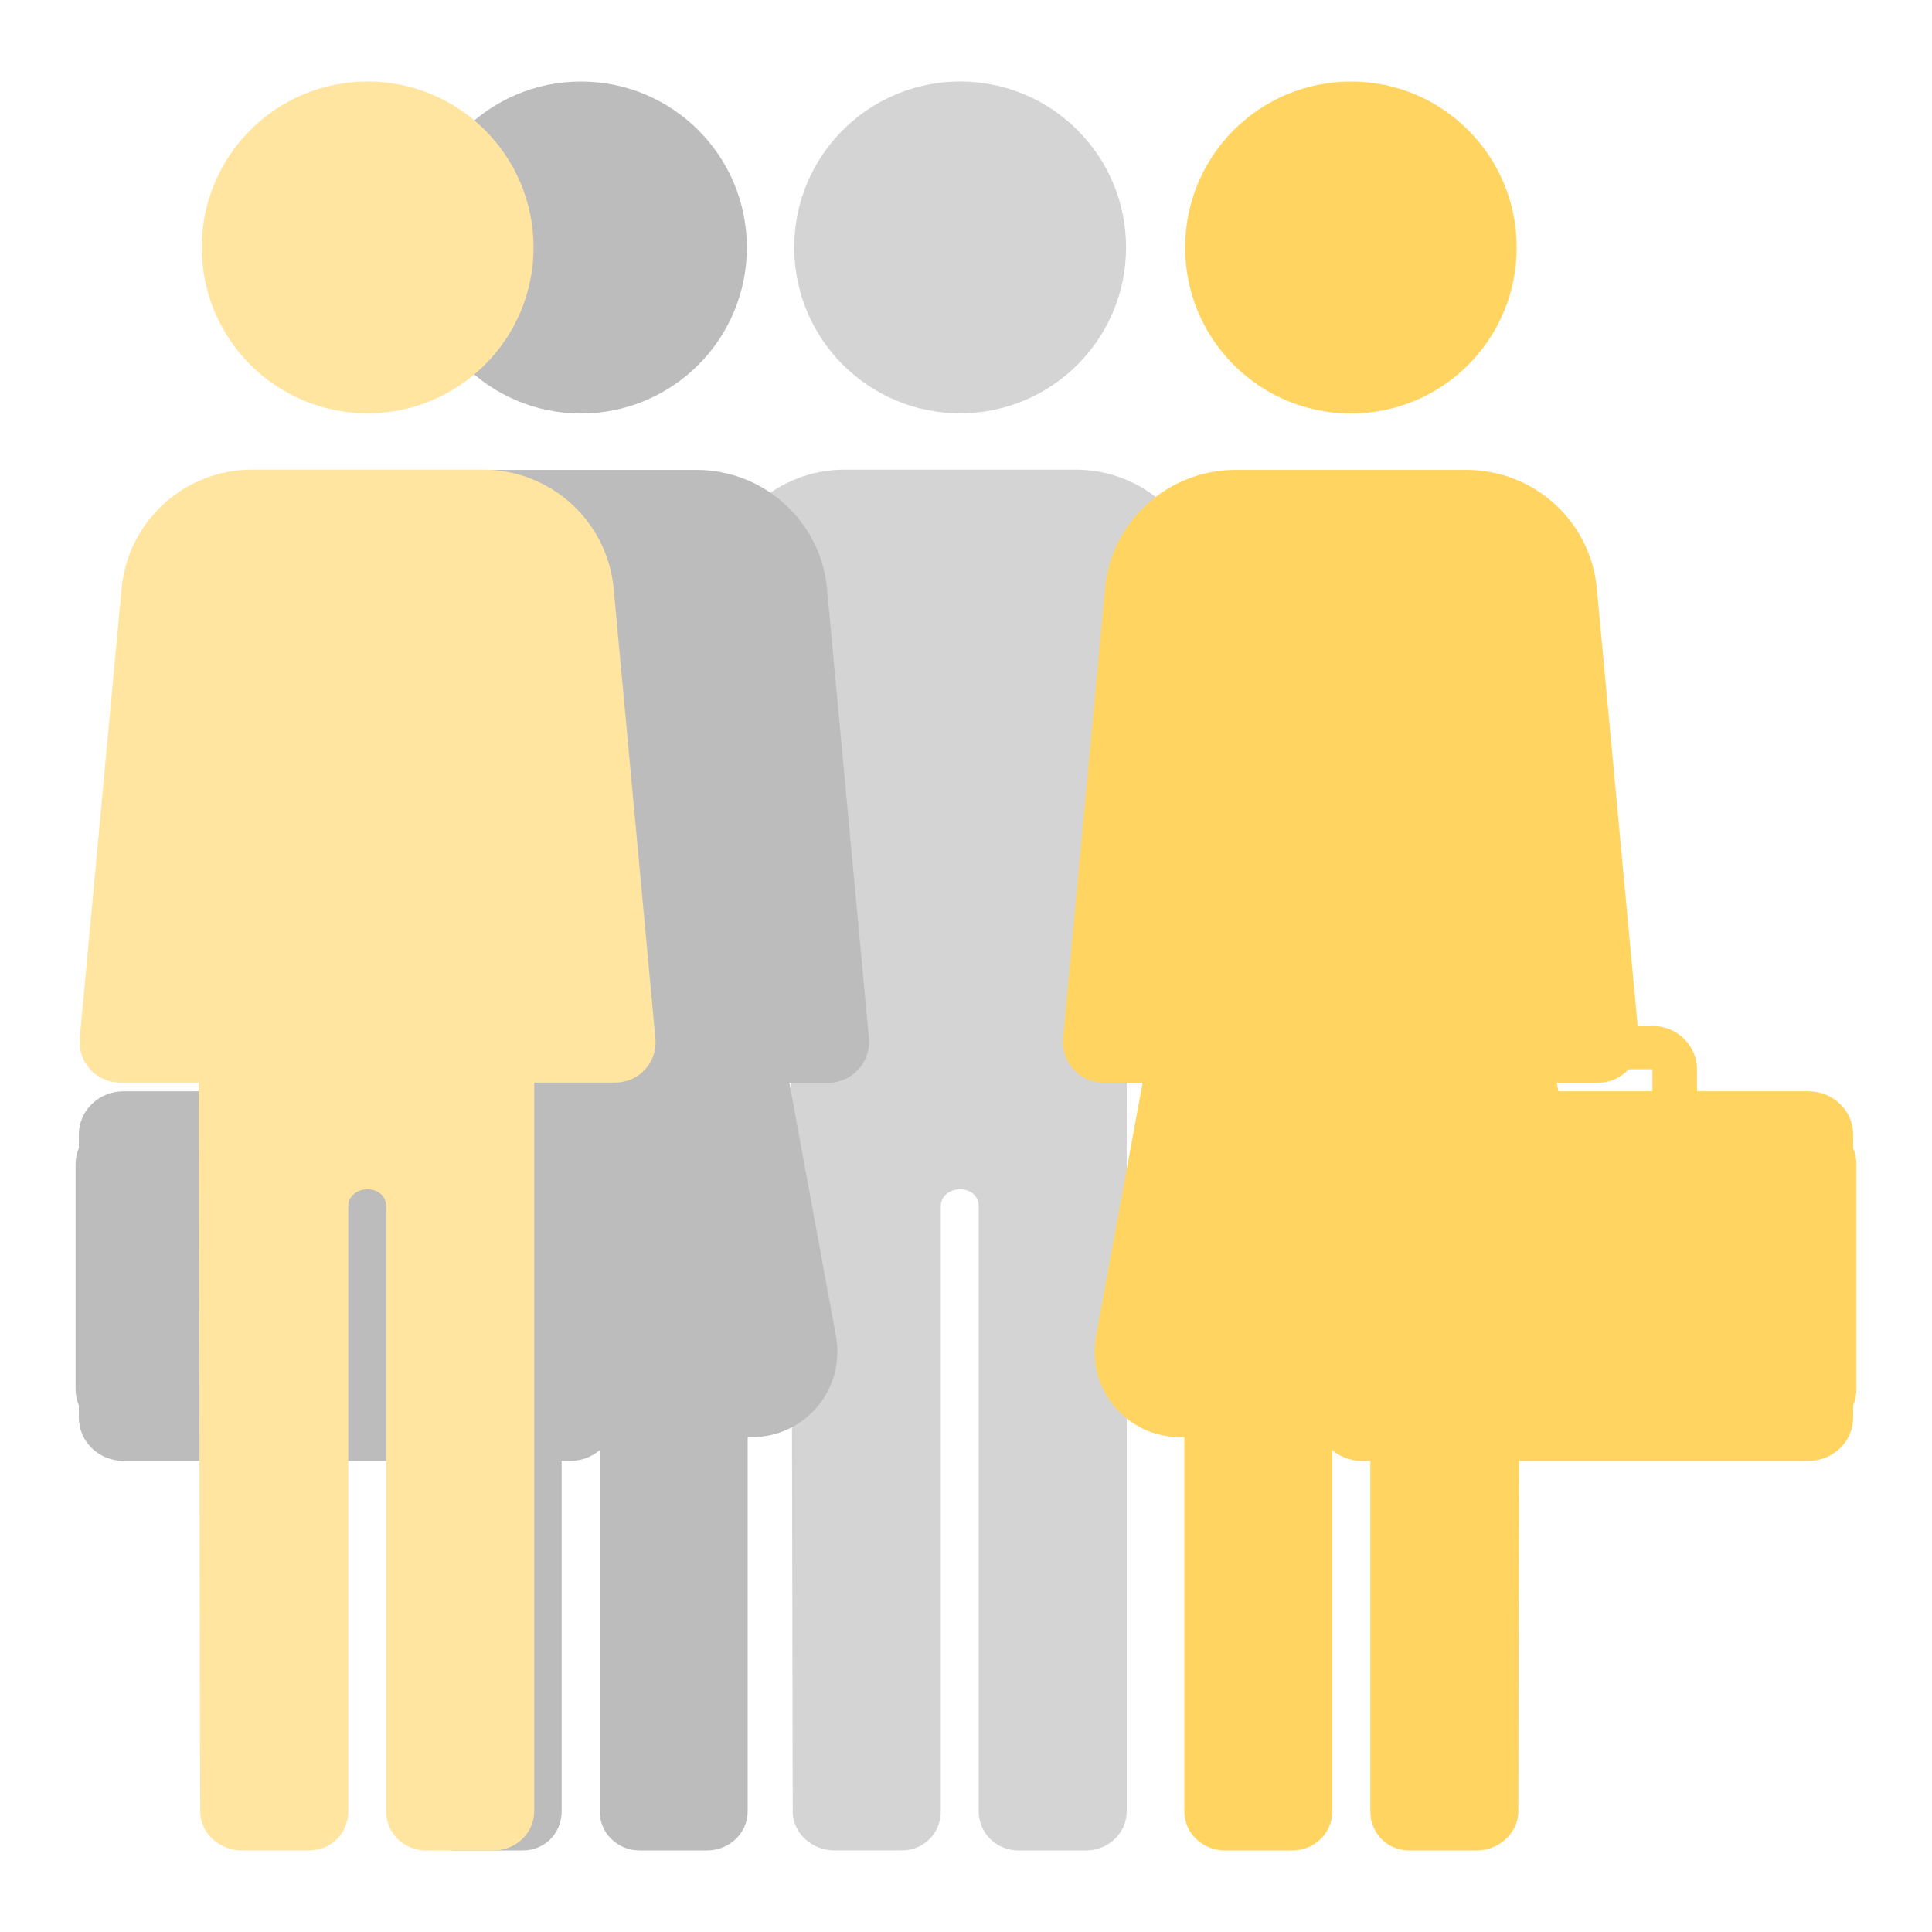
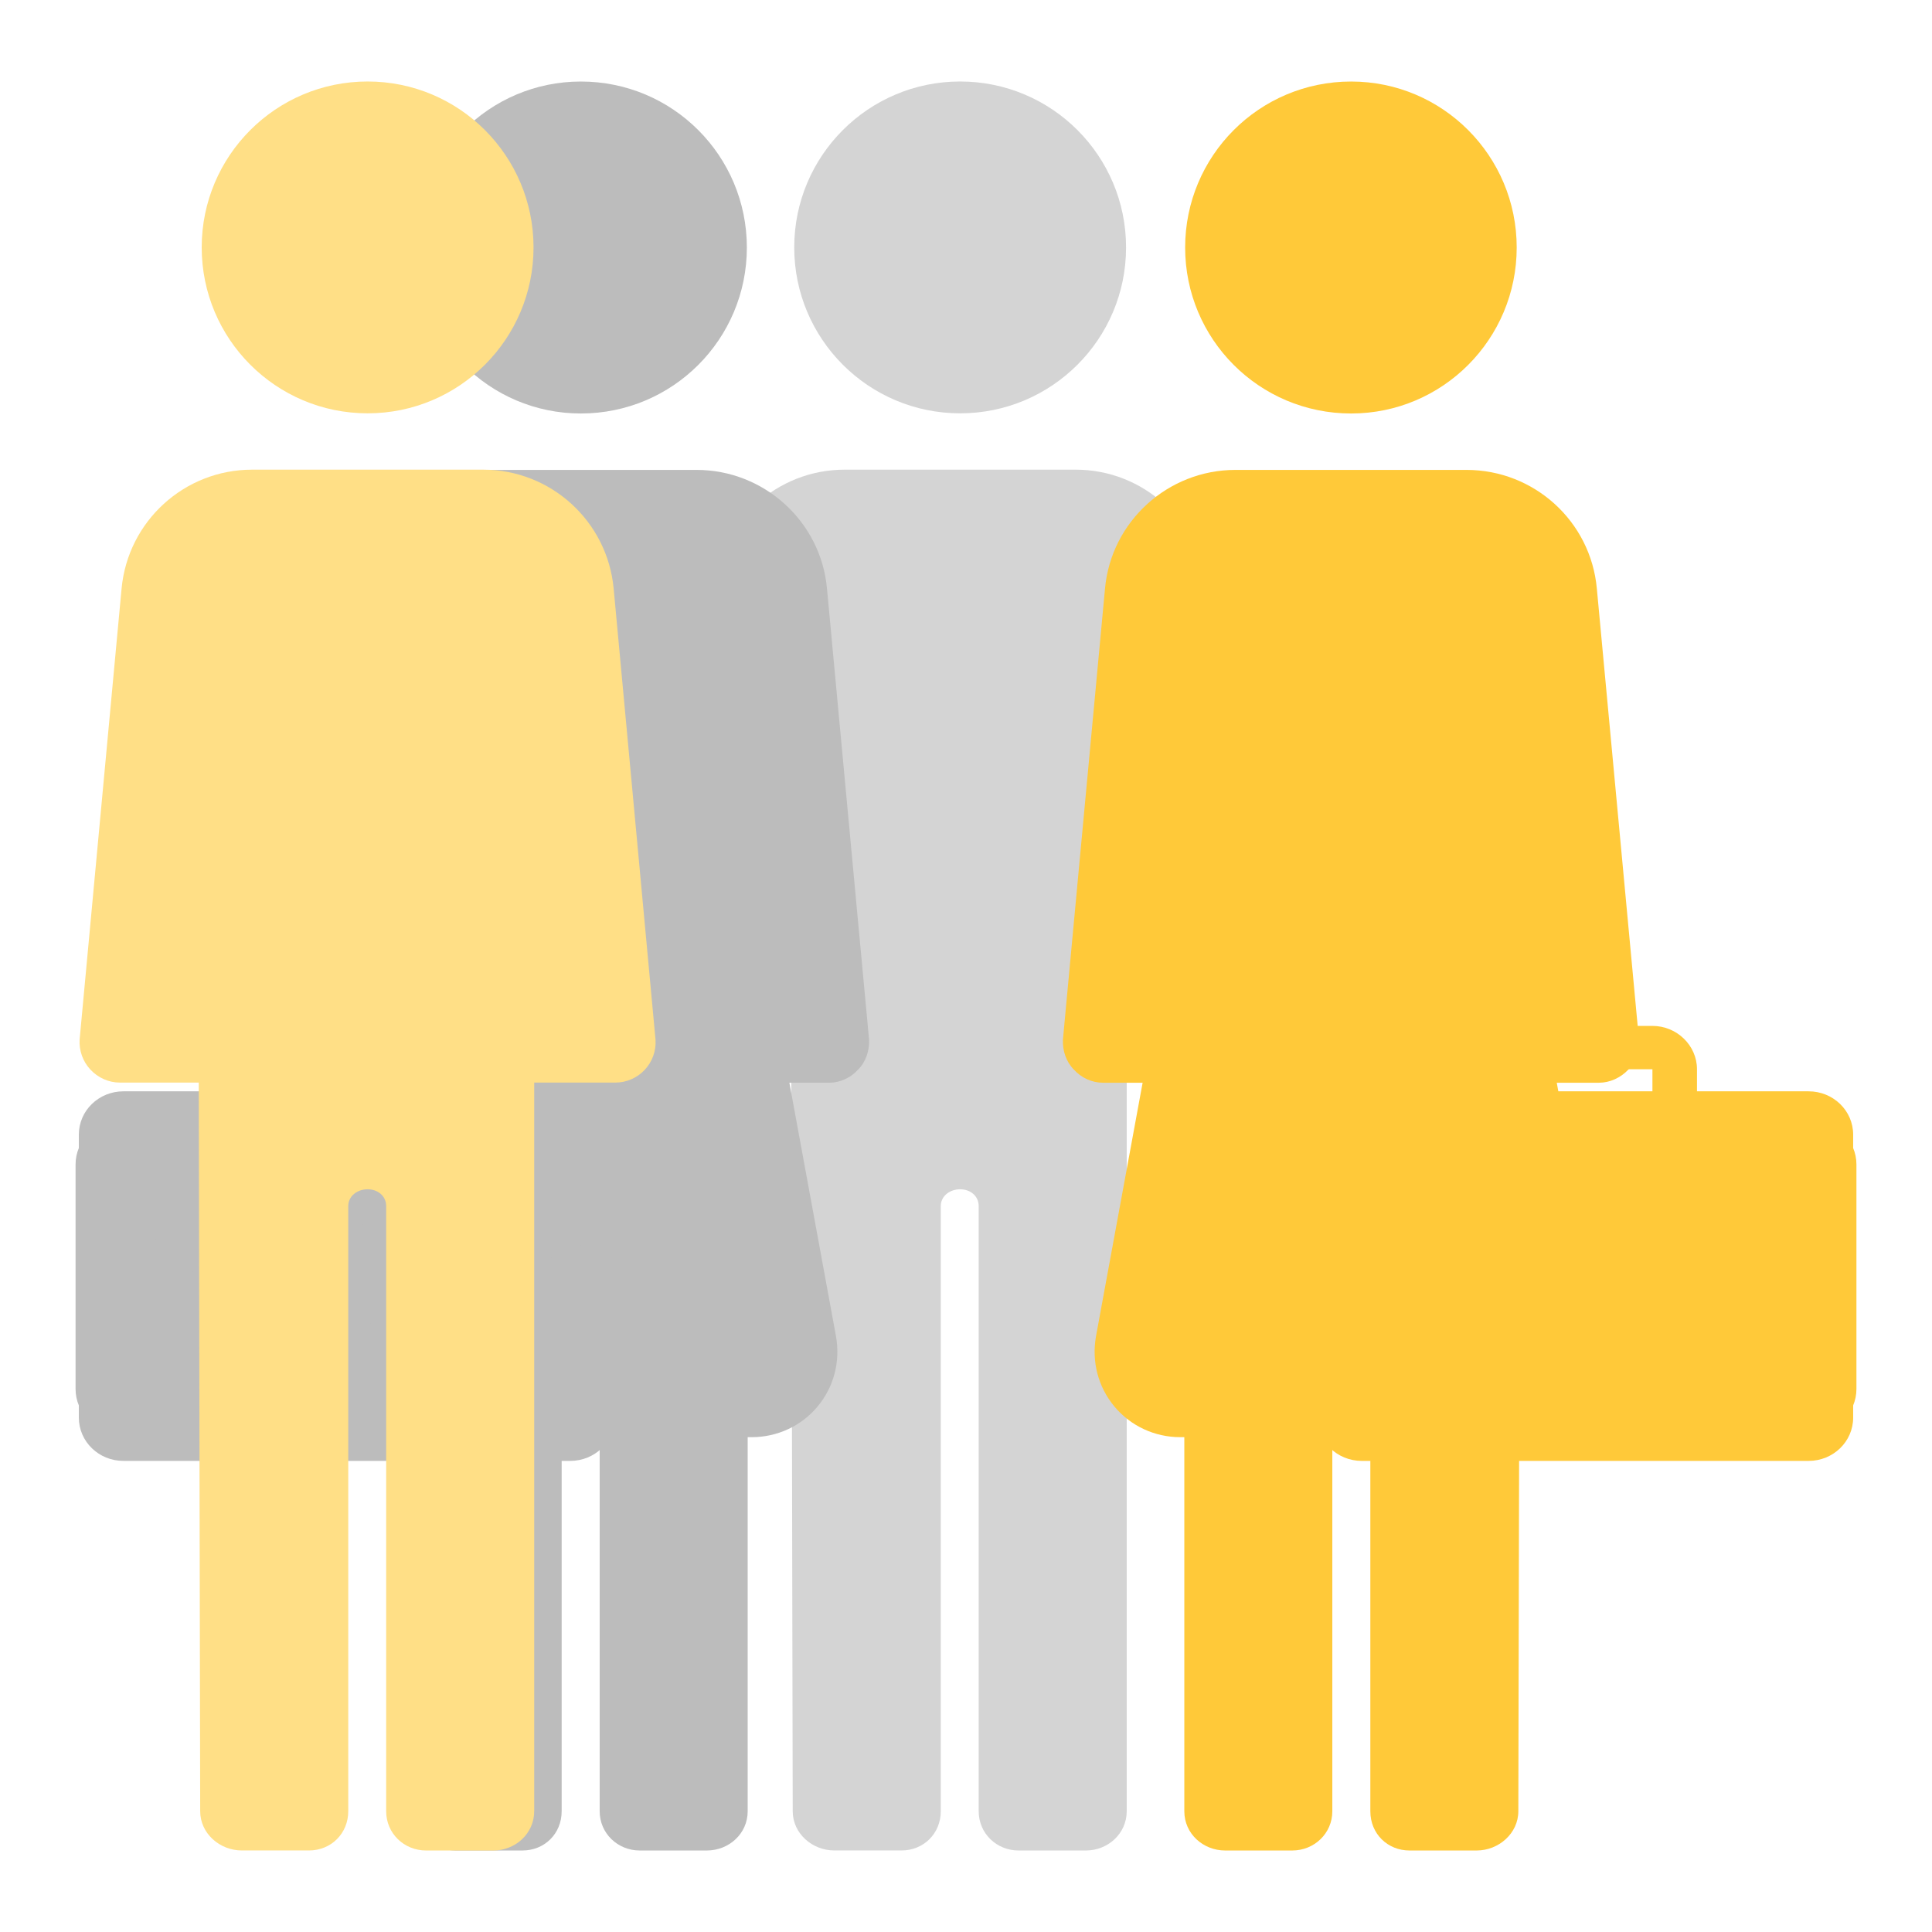
<svg xmlns="http://www.w3.org/2000/svg" width="100mm" height="100mm" viewBox="0 0 354.331 354.331" id="svg3379" version="1.1">
  <defs id="defs3381">
    <clipPath clipPathUnits="userSpaceOnUse" id="clipPath4259">
      <g transform="matrix(1.159499,0,0,1.159499,4.980362,703.0113)" id="g4261" style="fill:#3db39e;fill-opacity:1">
        <g id="g4263" style="fill:#3db39e;fill-opacity:1">
          <g id="g4265" style="fill:#3db39e;fill-opacity:1">
            <path d="m 45.432,35.049 c -0.008,0 -0.017,0 -0.025,0 -2.809,0 -5.451,1.095 -7.446,3.085 -2.017,2.012 -3.128,4.691 -3.128,7.543 l 0,159.365 c 0,5.844 4.773,10.61 10.641,10.625 24.738,0.059 66.184,5.215 94.776,35.136 l 0,-166.78 c 0,-1.981 -0.506,-3.842 -1.461,-5.382 C 115.322,40.849 70.226,35.107 45.432,35.049 Z" id="path4267" style="fill:#3db39e;fill-opacity:1" />
            <path d="m 262.167,205.042 0,-159.366 c 0,-2.852 -1.111,-5.531 -3.128,-7.543 -1.995,-1.99 -4.639,-3.085 -7.445,-3.085 -0.009,0 -0.018,0 -0.026,0 -24.793,0.059 -69.889,5.801 -93.357,43.593 -0.955,1.54 -1.46,3.401 -1.46,5.382 l 0,166.779 c 28.592,-29.921 70.038,-35.077 94.776,-35.136 5.867,-0.015 10.64,-4.781 10.64,-10.624 z" id="path4269" style="fill:#3db39e;fill-opacity:1" />
            <path d="m 286.373,71.801 -7.706,0 0,133.241 c 0,14.921 -12.157,27.088 -27.101,27.125 -20.983,0.05 -55.581,4.153 -80.084,27.344 42.378,-10.376 87.052,-3.631 112.512,2.171 3.179,0.724 6.464,-0.024 9.011,-2.054 2.538,-2.025 3.994,-5.052 3.994,-8.301 l 0,-168.9 C 297,76.568 292.232,71.801 286.373,71.801 Z" id="path4271" style="fill:#3db39e;fill-opacity:1" />
            <path d="m 18.332,205.042 0,-133.241 -7.706,0 C 4.768,71.801 0,76.568 0,82.427 l 0,168.897 c 0,3.25 1.456,6.276 3.994,8.301 2.545,2.029 5.827,2.78 9.011,2.054 25.46,-5.803 70.135,-12.547 112.511,-2.171 -24.502,-23.19 -59.1,-27.292 -80.083,-27.342 C 30.49,232.13 18.332,219.963 18.332,205.042 Z" id="path4273" style="fill:#3db39e;fill-opacity:1" />
          </g>
        </g>
      </g>
    </clipPath>
    <clipPath clipPathUnits="userSpaceOnUse" id="clipPath4341">
      <g transform="matrix(0.8687685,0,0,0.8687685,3.859062,701.8902)" id="g4343" style="fill:#3db39e;fill-opacity:1">
        <g id="g4345" style="fill:#3db39e;fill-opacity:1">
          <g id="g4347" style="fill:#3db39e;fill-opacity:1">
            <path d="m 225.092,276.586 c -7.101,4.355 -16.195,6.754 -25.607,6.754 -9.412,0 -18.506,-2.398 -25.607,-6.754 L 57.946,205.484 c 0,0 -10.464,-6.414 -10.464,8.116 0,16.5 0,66 0,66 0,0.66 0,3.973 0,5 0,37.402 68.053,77.723 152,77.723 83.947,0 152,-40.32 152,-77.723 0,-1.027 0,-4.34 0,-5 0,0 0,-52.502 0,-70.003 0,-11.663 -7.439,-5.964 -7.439,-5.964 l -118.951,72.953 z" id="path4349" style="fill:#3db39e;fill-opacity:1" />
            <path d="m 392.289,148.927 c 8.908,-5.463 8.908,-14.403 0,-19.867 L 215.681,40.745 c -8.908,-5.463 -23.485,-5.463 -32.393,0 L 6.681,129.06 c -8.908,5.463 -8.908,14.403 0,19.867 l 176.607,108.315 c 8.908,5.463 23.485,5.463 32.393,0" id="path4351" style="fill:#3db39e;fill-opacity:1" />
            <path d="m 384.985,309.475 c 0,-29.906 0,-119.625 0,-119.625 0,0 0.083,-5.666 -3.279,-3.795 -2.697,1.501 -9.308,5.186 -11.637,7.212 -2.689,2.337 -2.083,7.583 -2.083,7.583 0,0 0,81.469 0,108.625 0,1.542 -1.325,2.278 -1.957,2.65 -6.105,3.589 -10.21,10.214 -10.21,17.809 0,11.414 9.252,20.667 20.667,20.667 11.414,0 20.666,-9.253 20.666,-20.667 0,-7.624 -4.135,-14.27 -10.279,-17.85 -0.611,-0.356 -1.888,-1.068 -1.888,-2.609 z" id="path4353" style="fill:#3db39e;fill-opacity:1" />
          </g>
        </g>
      </g>
    </clipPath>
  </defs>
  <g id="layer1" transform="translate(0,-698.0315)">
-     <g id="g4447" transform="translate(-9.043991,-14.9457)">
-       <g id="g3" transform="matrix(7.116302,0,0,7.116302,116.0651,727.9229)" style="fill:#d4d4d4;fill-opacity:1">
-         <g id="g5" style="fill:#d4d4d4;fill-opacity:1">
-           <path id="path7" d="m 16.047,13.069 c -0.162,-1.736 -1.618,-3.065 -3.363,-3.065 l -5.956,0 c -1.745,0 -3.201,1.329 -3.363,3.065 L 2.284,24.688 c -0.019,0.285 0.083,0.571 0.279,0.779 0.195,0.208 0.469,0.333 0.753,0.333 l 2.038,0 0.037,18.778 c 0,0.572 0.501,1.012 1.074,1.012 l 1.729,0 c 0.572,0 1.013,-0.439 1.013,-1.012 l 0,-15.594 c 0,-0.264 0.236,-0.434 0.498,-0.434 l 0,0 c 0.262,0 0.479,0.17 0.479,0.434 l 0,15.594 c 0,0.572 0.46,1.013 1.031,1.013 l 1.729,0 c 0.573,0 1.055,-0.438 1.055,-1.013 l 0,-18.778 2.095,0 c 0.284,0 0.558,-0.12 0.753,-0.328 0.196,-0.208 0.298,-0.491 0.279,-0.776 L 16.047,13.069 Z" style="fill:#d4d4d4;fill-opacity:1" />
-           <circle id="circle9" r="4.276" cy="4.276" cx="9.706" style="fill:#d4d4d4;fill-opacity:1" />
-         </g>
+     <g style="fill:#d4d4d4;fill-opacity:1" transform="matrix(7.116302,0,0,7.116302,107.0211,712.9772)" id="g3">
+       <g style="fill:#d4d4d4;fill-opacity:1" id="g5">
+         <path style="fill:#d4d4d4;fill-opacity:1" d="m 16.047,13.069 c -0.162,-1.736 -1.618,-3.065 -3.363,-3.065 l -5.956,0 c -1.745,0 -3.201,1.329 -3.363,3.065 L 2.284,24.688 c -0.019,0.285 0.083,0.571 0.279,0.779 0.195,0.208 0.469,0.333 0.753,0.333 l 2.038,0 0.037,18.778 c 0,0.572 0.501,1.012 1.074,1.012 l 1.729,0 c 0.572,0 1.013,-0.439 1.013,-1.012 l 0,-15.594 c 0,-0.264 0.236,-0.434 0.498,-0.434 l 0,0 c 0.262,0 0.479,0.17 0.479,0.434 l 0,15.594 c 0,0.572 0.46,1.013 1.031,1.013 l 1.729,0 c 0.573,0 1.055,-0.438 1.055,-1.013 l 0,-18.778 2.095,0 c 0.284,0 0.558,-0.12 0.753,-0.328 0.196,-0.208 0.298,-0.491 0.279,-0.776 L 16.047,13.069 Z" id="path7" />
+         <circle style="fill:#d4d4d4;fill-opacity:1" cx="9.706" cy="4.276" r="4.276" id="circle9" />
      </g>
-       <g transform="translate(-145.2233,13.92851)" id="g4220">
-         <path id="path4251" d="m 311.635,895.224 c 1.425,-1.425 2.099,-3.449 2.024,-5.474 l -7.723,-82.777 c -1.125,-12.296 -11.547,-21.744 -23.918,-21.744 l -42.363,0 c -12.446,0 -22.793,9.447 -23.917,21.744 l -7.723,82.702 c -0.15,2.024 0.6,4.049 1.949,5.549 1.425,1.499 3.374,2.399 5.399,2.399 l 7.723,0 -8.473,46.486 c -0.9,4.649 0.375,9.297 3.374,12.896 2.924,3.599 7.348,5.623 11.997,5.623 l 0.15,68.606 c 0,4.049 3.598,7.198 7.647,7.198 l 12.297,0 c 4.049,0 7.198,-3.074 7.198,-7.198 l 0,-68.606 6.973,0 0,68.606 c 0,4.049 3.299,7.198 7.348,7.198 l 12.297,0 c 4.049,0 7.498,-3.074 7.498,-7.198 l 0,-68.606 0.75,0 c 4.649,0 9.073,-2.024 12.072,-5.623 2.999,-3.599 4.199,-8.248 3.374,-12.896 l -8.548,-46.486 7.273,0 c 2.024,0 3.974,-0.9 5.324,-2.399 z" style="fill:#bcbcbc;fill-opacity:1;fill-rule:nonzero;stroke:none" />
-         <path id="path4253" d="m 291.241,744.442 c 0,16.795 -13.571,30.441 -30.442,30.441 -16.795,0 -30.366,-13.646 -30.366,-30.441 0,-16.795 13.57,-30.441 30.366,-30.441 16.87,0 30.442,13.646 30.442,30.441 z" style="fill:#bcbcbc;fill-opacity:1;fill-rule:nonzero;stroke:none" />
-         <path id="path4255" d="m 175.999,904.746 80.752,0 c 4.424,0 7.948,3.524 7.948,7.873 l 0,41.163 c 0,4.349 -3.524,7.873 -7.948,7.873 l -80.752,0 c -4.349,0 -7.873,-3.524 -7.873,-7.873 l 0,-41.163 c 0,-4.349 3.524,-7.873 7.873,-7.873 z" style="fill:#bcbcbc;fill-opacity:1;fill-rule:nonzero;stroke:none" />
-         <path id="path4257" d="m 265.973,925.74 c -0.675,-0.375 -1.5,-0.301 -2.099,0.074 -10.497,6.448 -28.717,8.473 -36.139,9.073 -0.9,0.074 -1.65,0.75 -1.8,1.575 -0.75,3.824 -4.124,6.598 -8.098,6.598 -3.974,0 -7.348,-2.774 -8.023,-6.598 -0.15,-0.825 -0.9,-1.499 -1.874,-1.575 -7.348,-0.6 -25.643,-2.624 -36.065,-9.073 -0.675,-0.375 -1.5,-0.45 -2.099,-0.074 -0.675,0.375 -1.05,1.05 -1.05,1.725 l 0,31.566 c 0,4.424 3.674,7.948 8.173,7.948 l 81.951,0 c 4.499,0 8.173,-3.524 8.173,-7.948 l 0,-31.566 c 0,-0.675 -0.375,-1.35 -1.05,-1.725 z" style="fill:#bcbcbc;fill-opacity:1;fill-rule:nonzero;stroke:none" />
-         <path id="path4259" d="m 258.85,899.198 -20.469,0 0,-4.049 c 0,-4.349 -3.749,-7.948 -8.247,-7.948 l -24.593,0 c -4.499,0 -8.173,3.599 -8.173,7.948 l 0,4.049 -20.469,0 c -4.499,0 -8.173,3.524 -8.173,7.948 l 0,9.222 c 0,0.223 0,0.449 0.075,0.674 4.049,10.647 35.39,13.496 38.914,13.796 0.975,0.074 1.949,-0.6 2.174,-1.575 0.9,-3.599 4.124,-6.148 7.948,-6.148 3.824,0 7.123,2.549 8.023,6.223 0.15,0.9 1.05,1.5 1.949,1.5 0.075,0 0.15,0 0.15,0 3.598,-0.301 34.939,-3.074 38.913,-13.796 0.075,-0.223 0.15,-0.45 0.15,-0.674 l 0,-9.222 c 0,-4.424 -3.674,-7.948 -8.173,-7.948 z m -28.716,0 -24.593,0 0,-4.049 24.593,0 0,4.049 z" style="fill:#bcbcbc;fill-opacity:1;fill-rule:nonzero;stroke:none" />
-       </g>
-       <g style="fill:#ffd460;fill-opacity:1" transform="matrix(-1,0,0,1,517.6419,13.92851)" id="g4220-5">
-         <path id="path4251-3" d="m 311.635,895.224 c 1.425,-1.425 2.099,-3.449 2.024,-5.474 l -7.723,-82.777 c -1.125,-12.296 -11.547,-21.744 -23.918,-21.744 l -42.363,0 c -12.446,0 -22.793,9.447 -23.917,21.744 l -7.723,82.702 c -0.15,2.024 0.6,4.049 1.949,5.549 1.425,1.499 3.374,2.399 5.399,2.399 l 7.723,0 -8.473,46.486 c -0.9,4.649 0.375,9.297 3.374,12.896 2.924,3.599 7.348,5.623 11.997,5.623 l 0.15,68.606 c 0,4.049 3.598,7.198 7.647,7.198 l 12.297,0 c 4.049,0 7.198,-3.074 7.198,-7.198 l 0,-68.606 6.973,0 0,68.606 c 0,4.049 3.299,7.198 7.348,7.198 l 12.297,0 c 4.049,0 7.498,-3.074 7.498,-7.198 l 0,-68.606 0.75,0 c 4.649,0 9.073,-2.024 12.072,-5.623 2.999,-3.599 4.199,-8.248 3.374,-12.896 l -8.548,-46.486 7.273,0 c 2.024,0 3.974,-0.9 5.324,-2.399 z" style="fill:#ffd460;fill-opacity:1;fill-rule:nonzero;stroke:none" />
-         <path id="path4253-7" d="m 291.241,744.442 c 0,16.795 -13.571,30.441 -30.442,30.441 -16.795,0 -30.366,-13.646 -30.366,-30.441 0,-16.795 13.57,-30.441 30.366,-30.441 16.87,0 30.442,13.646 30.442,30.441 z" style="fill:#ffd460;fill-opacity:1;fill-rule:nonzero;stroke:none" />
-         <path id="path4255-3" d="m 175.999,904.746 80.752,0 c 4.424,0 7.948,3.524 7.948,7.873 l 0,41.163 c 0,4.349 -3.524,7.873 -7.948,7.873 l -80.752,0 c -4.349,0 -7.873,-3.524 -7.873,-7.873 l 0,-41.163 c 0,-4.349 3.524,-7.873 7.873,-7.873 z" style="fill:#ffd460;fill-opacity:1;fill-rule:nonzero;stroke:none" />
-         <path id="path4257-7" d="m 265.973,925.74 c -0.675,-0.375 -1.5,-0.301 -2.099,0.074 -10.497,6.448 -28.717,8.473 -36.139,9.073 -0.9,0.074 -1.65,0.75 -1.8,1.575 -0.75,3.824 -4.124,6.598 -8.098,6.598 -3.974,0 -7.348,-2.774 -8.023,-6.598 -0.15,-0.825 -0.9,-1.499 -1.874,-1.575 -7.348,-0.6 -25.643,-2.624 -36.065,-9.073 -0.675,-0.375 -1.5,-0.45 -2.099,-0.074 -0.675,0.375 -1.05,1.05 -1.05,1.725 l 0,31.566 c 0,4.424 3.674,7.948 8.173,7.948 l 81.951,0 c 4.499,0 8.173,-3.524 8.173,-7.948 l 0,-31.566 c 0,-0.675 -0.375,-1.35 -1.05,-1.725 z" style="fill:#ffd460;fill-opacity:1;fill-rule:nonzero;stroke:none" />
-         <path id="path4259-9" d="m 258.85,899.198 -20.469,0 0,-4.049 c 0,-4.349 -3.749,-7.948 -8.247,-7.948 l -24.593,0 c -4.499,0 -8.173,3.599 -8.173,7.948 l 0,4.049 -20.469,0 c -4.499,0 -8.173,3.524 -8.173,7.948 l 0,9.222 c 0,0.223 0,0.449 0.075,0.674 4.049,10.647 35.39,13.496 38.914,13.796 0.975,0.074 1.949,-0.6 2.174,-1.575 0.9,-3.599 4.124,-6.148 7.948,-6.148 3.824,0 7.123,2.549 8.023,6.223 0.15,0.9 1.05,1.5 1.949,1.5 0.075,0 0.15,0 0.15,0 3.598,-0.301 34.939,-3.074 38.913,-13.796 0.075,-0.223 0.15,-0.45 0.15,-0.674 l 0,-9.222 c 0,-4.424 -3.674,-7.948 -8.173,-7.948 z m -28.716,0 -24.593,0 0,-4.049 24.593,0 0,4.049 z" style="fill:#ffd460;fill-opacity:1;fill-rule:nonzero;stroke:none" />
-       </g>
-       <g id="g3-6" transform="matrix(7.116302,0,0,7.116302,7.394743,727.9229)" style="fill:#ffe5a0;fill-opacity:1">
-         <g id="g5-8" style="fill:#ffe5a0;fill-opacity:1">
-           <path id="path7-0" d="m 16.047,13.069 c -0.162,-1.736 -1.618,-3.065 -3.363,-3.065 l -5.956,0 c -1.745,0 -3.201,1.329 -3.363,3.065 L 2.284,24.688 c -0.019,0.285 0.083,0.571 0.279,0.779 0.195,0.208 0.469,0.333 0.753,0.333 l 2.038,0 0.037,18.778 c 0,0.572 0.501,1.012 1.074,1.012 l 1.729,0 c 0.572,0 1.013,-0.439 1.013,-1.012 l 0,-15.594 c 0,-0.264 0.236,-0.434 0.498,-0.434 l 0,0 c 0.262,0 0.479,0.17 0.479,0.434 l 0,15.594 c 0,0.572 0.46,1.013 1.031,1.013 l 1.729,0 c 0.573,0 1.055,-0.438 1.055,-1.013 l 0,-18.778 2.095,0 c 0.284,0 0.558,-0.12 0.753,-0.328 0.196,-0.208 0.298,-0.491 0.279,-0.776 L 16.047,13.069 Z" style="fill:#ffe5a0;fill-opacity:1" />
-           <circle id="circle9-1" r="4.276" cy="4.276" cx="9.706" style="fill:#ffe5a0;fill-opacity:1" />
-         </g>
+     </g>
+     <g id="g4220" transform="translate(-154.2672,-1.017191)">
+       <path style="fill:#bcbcbc;fill-opacity:1;fill-rule:nonzero;stroke:none" d="m 311.635,895.224 c 1.425,-1.425 2.099,-3.449 2.024,-5.474 l -7.723,-82.777 c -1.125,-12.296 -11.547,-21.744 -23.918,-21.744 l -42.363,0 c -12.446,0 -22.793,9.447 -23.917,21.744 l -7.723,82.702 c -0.15,2.024 0.6,4.049 1.949,5.549 1.425,1.499 3.374,2.399 5.399,2.399 l 7.723,0 -8.473,46.486 c -0.9,4.649 0.375,9.297 3.374,12.896 2.924,3.599 7.348,5.623 11.997,5.623 l 0.15,68.606 c 0,4.049 3.598,7.198 7.647,7.198 l 12.297,0 c 4.049,0 7.198,-3.074 7.198,-7.198 l 0,-68.606 6.973,0 0,68.606 c 0,4.049 3.299,7.198 7.348,7.198 l 12.297,0 c 4.049,0 7.498,-3.074 7.498,-7.198 l 0,-68.606 0.75,0 c 4.649,0 9.073,-2.024 12.072,-5.623 2.999,-3.599 4.199,-8.248 3.374,-12.896 l -8.548,-46.486 7.273,0 c 2.024,0 3.974,-0.9 5.324,-2.399 z" id="path4251" />
+       <path style="fill:#bcbcbc;fill-opacity:1;fill-rule:nonzero;stroke:none" d="m 291.241,744.442 c 0,16.795 -13.571,30.441 -30.442,30.441 -16.795,0 -30.366,-13.646 -30.366,-30.441 0,-16.795 13.57,-30.441 30.366,-30.441 16.87,0 30.442,13.646 30.442,30.441 z" id="path4253" />
+       <path style="fill:#bcbcbc;fill-opacity:1;fill-rule:nonzero;stroke:none" d="m 175.999,904.746 80.752,0 c 4.424,0 7.948,3.524 7.948,7.873 l 0,41.163 c 0,4.349 -3.524,7.873 -7.948,7.873 l -80.752,0 c -4.349,0 -7.873,-3.524 -7.873,-7.873 l 0,-41.163 c 0,-4.349 3.524,-7.873 7.873,-7.873 z" id="path4255" />
+       <path style="fill:#bcbcbc;fill-opacity:1;fill-rule:nonzero;stroke:none" d="m 265.973,925.74 c -0.675,-0.375 -1.5,-0.301 -2.099,0.074 -10.497,6.448 -28.717,8.473 -36.139,9.073 -0.9,0.074 -1.65,0.75 -1.8,1.575 -0.75,3.824 -4.124,6.598 -8.098,6.598 -3.974,0 -7.348,-2.774 -8.023,-6.598 -0.15,-0.825 -0.9,-1.499 -1.874,-1.575 -7.348,-0.6 -25.643,-2.624 -36.065,-9.073 -0.675,-0.375 -1.5,-0.45 -2.099,-0.074 -0.675,0.375 -1.05,1.05 -1.05,1.725 l 0,31.566 c 0,4.424 3.674,7.948 8.173,7.948 l 81.951,0 c 4.499,0 8.173,-3.524 8.173,-7.948 l 0,-31.566 c 0,-0.675 -0.375,-1.35 -1.05,-1.725 z" id="path4257" />
+       <path style="fill:#bcbcbc;fill-opacity:1;fill-rule:nonzero;stroke:none" d="m 258.85,899.198 -20.469,0 0,-4.049 c 0,-4.349 -3.749,-7.948 -8.247,-7.948 l -24.593,0 c -4.499,0 -8.173,3.599 -8.173,7.948 l 0,4.049 -20.469,0 c -4.499,0 -8.173,3.524 -8.173,7.948 l 0,9.222 c 0,0.223 0,0.449 0.075,0.674 4.049,10.647 35.39,13.496 38.914,13.796 0.975,0.074 1.949,-0.6 2.174,-1.575 0.9,-3.599 4.124,-6.148 7.948,-6.148 3.824,0 7.123,2.549 8.023,6.223 0.15,0.9 1.05,1.5 1.949,1.5 0.075,0 0.15,0 0.15,0 3.598,-0.301 34.939,-3.074 38.913,-13.796 0.075,-0.223 0.15,-0.45 0.15,-0.674 l 0,-9.222 c 0,-4.424 -3.674,-7.948 -8.173,-7.948 z m -28.716,0 -24.593,0 0,-4.049 24.593,0 0,4.049 z" id="path4259" />
+     </g>
+     <g id="g4220-5" transform="matrix(-1,0,0,1,508.598,-1.017191)" style="fill:#ffc939;fill-opacity:1">
+       <path style="fill:#ffc939;fill-opacity:1;fill-rule:nonzero;stroke:none" d="m 311.635,895.224 c 1.425,-1.425 2.099,-3.449 2.024,-5.474 l -7.723,-82.777 c -1.125,-12.296 -11.547,-21.744 -23.918,-21.744 l -42.363,0 c -12.446,0 -22.793,9.447 -23.917,21.744 l -7.723,82.702 c -0.15,2.024 0.6,4.049 1.949,5.549 1.425,1.499 3.374,2.399 5.399,2.399 l 7.723,0 -8.473,46.486 c -0.9,4.649 0.375,9.297 3.374,12.896 2.924,3.599 7.348,5.623 11.997,5.623 l 0.15,68.606 c 0,4.049 3.598,7.198 7.647,7.198 l 12.297,0 c 4.049,0 7.198,-3.074 7.198,-7.198 l 0,-68.606 6.973,0 0,68.606 c 0,4.049 3.299,7.198 7.348,7.198 l 12.297,0 c 4.049,0 7.498,-3.074 7.498,-7.198 l 0,-68.606 0.75,0 c 4.649,0 9.073,-2.024 12.072,-5.623 2.999,-3.599 4.199,-8.248 3.374,-12.896 l -8.548,-46.486 7.273,0 c 2.024,0 3.974,-0.9 5.324,-2.399 z" id="path4251-3" />
+       <path style="fill:#ffc939;fill-opacity:1;fill-rule:nonzero;stroke:none" d="m 291.241,744.442 c 0,16.795 -13.571,30.441 -30.442,30.441 -16.795,0 -30.366,-13.646 -30.366,-30.441 0,-16.795 13.57,-30.441 30.366,-30.441 16.87,0 30.442,13.646 30.442,30.441 z" id="path4253-7" />
+       <path style="fill:#ffc939;fill-opacity:1;fill-rule:nonzero;stroke:none" d="m 175.999,904.746 80.752,0 c 4.424,0 7.948,3.524 7.948,7.873 l 0,41.163 c 0,4.349 -3.524,7.873 -7.948,7.873 l -80.752,0 c -4.349,0 -7.873,-3.524 -7.873,-7.873 l 0,-41.163 c 0,-4.349 3.524,-7.873 7.873,-7.873 z" id="path4255-3" />
+       <path style="fill:#ffc939;fill-opacity:1;fill-rule:nonzero;stroke:none" d="m 265.973,925.74 c -0.675,-0.375 -1.5,-0.301 -2.099,0.074 -10.497,6.448 -28.717,8.473 -36.139,9.073 -0.9,0.074 -1.65,0.75 -1.8,1.575 -0.75,3.824 -4.124,6.598 -8.098,6.598 -3.974,0 -7.348,-2.774 -8.023,-6.598 -0.15,-0.825 -0.9,-1.499 -1.874,-1.575 -7.348,-0.6 -25.643,-2.624 -36.065,-9.073 -0.675,-0.375 -1.5,-0.45 -2.099,-0.074 -0.675,0.375 -1.05,1.05 -1.05,1.725 l 0,31.566 c 0,4.424 3.674,7.948 8.173,7.948 l 81.951,0 c 4.499,0 8.173,-3.524 8.173,-7.948 l 0,-31.566 c 0,-0.675 -0.375,-1.35 -1.05,-1.725 z" id="path4257-7" />
+       <path style="fill:#ffc939;fill-opacity:1;fill-rule:nonzero;stroke:none" d="m 258.85,899.198 -20.469,0 0,-4.049 c 0,-4.349 -3.749,-7.948 -8.247,-7.948 l -24.593,0 c -4.499,0 -8.173,3.599 -8.173,7.948 l 0,4.049 -20.469,0 c -4.499,0 -8.173,3.524 -8.173,7.948 l 0,9.222 c 0,0.223 0,0.449 0.075,0.674 4.049,10.647 35.39,13.496 38.914,13.796 0.975,0.074 1.949,-0.6 2.174,-1.575 0.9,-3.599 4.124,-6.148 7.948,-6.148 3.824,0 7.123,2.549 8.023,6.223 0.15,0.9 1.05,1.5 1.949,1.5 0.075,0 0.15,0 0.15,0 3.598,-0.301 34.939,-3.074 38.913,-13.796 0.075,-0.223 0.15,-0.45 0.15,-0.674 l 0,-9.222 c 0,-4.424 -3.674,-7.948 -8.173,-7.948 z m -28.716,0 -24.593,0 0,-4.049 24.593,0 0,4.049 z" id="path4259-9" />
+     </g>
+     <g style="fill:#ffdf86;fill-opacity:1" transform="matrix(7.116302,0,0,7.116302,-1.649248,712.9772)" id="g3-6">
+       <g style="fill:#ffdf86;fill-opacity:1" id="g5-8">
+         <path style="fill:#ffdf86;fill-opacity:1" d="m 16.047,13.069 c -0.162,-1.736 -1.618,-3.065 -3.363,-3.065 l -5.956,0 c -1.745,0 -3.201,1.329 -3.363,3.065 L 2.284,24.688 c -0.019,0.285 0.083,0.571 0.279,0.779 0.195,0.208 0.469,0.333 0.753,0.333 l 2.038,0 0.037,18.778 c 0,0.572 0.501,1.012 1.074,1.012 l 1.729,0 c 0.572,0 1.013,-0.439 1.013,-1.012 l 0,-15.594 c 0,-0.264 0.236,-0.434 0.498,-0.434 l 0,0 c 0.262,0 0.479,0.17 0.479,0.434 l 0,15.594 c 0,0.572 0.46,1.013 1.031,1.013 l 1.729,0 c 0.573,0 1.055,-0.438 1.055,-1.013 l 0,-18.778 2.095,0 c 0.284,0 0.558,-0.12 0.753,-0.328 0.196,-0.208 0.298,-0.491 0.279,-0.776 L 16.047,13.069 Z" id="path7-0" />
+         <circle style="fill:#ffdf86;fill-opacity:1" cx="9.706" cy="4.276" r="4.276" id="circle9-1" />
      </g>
    </g>
  </g>
</svg>
